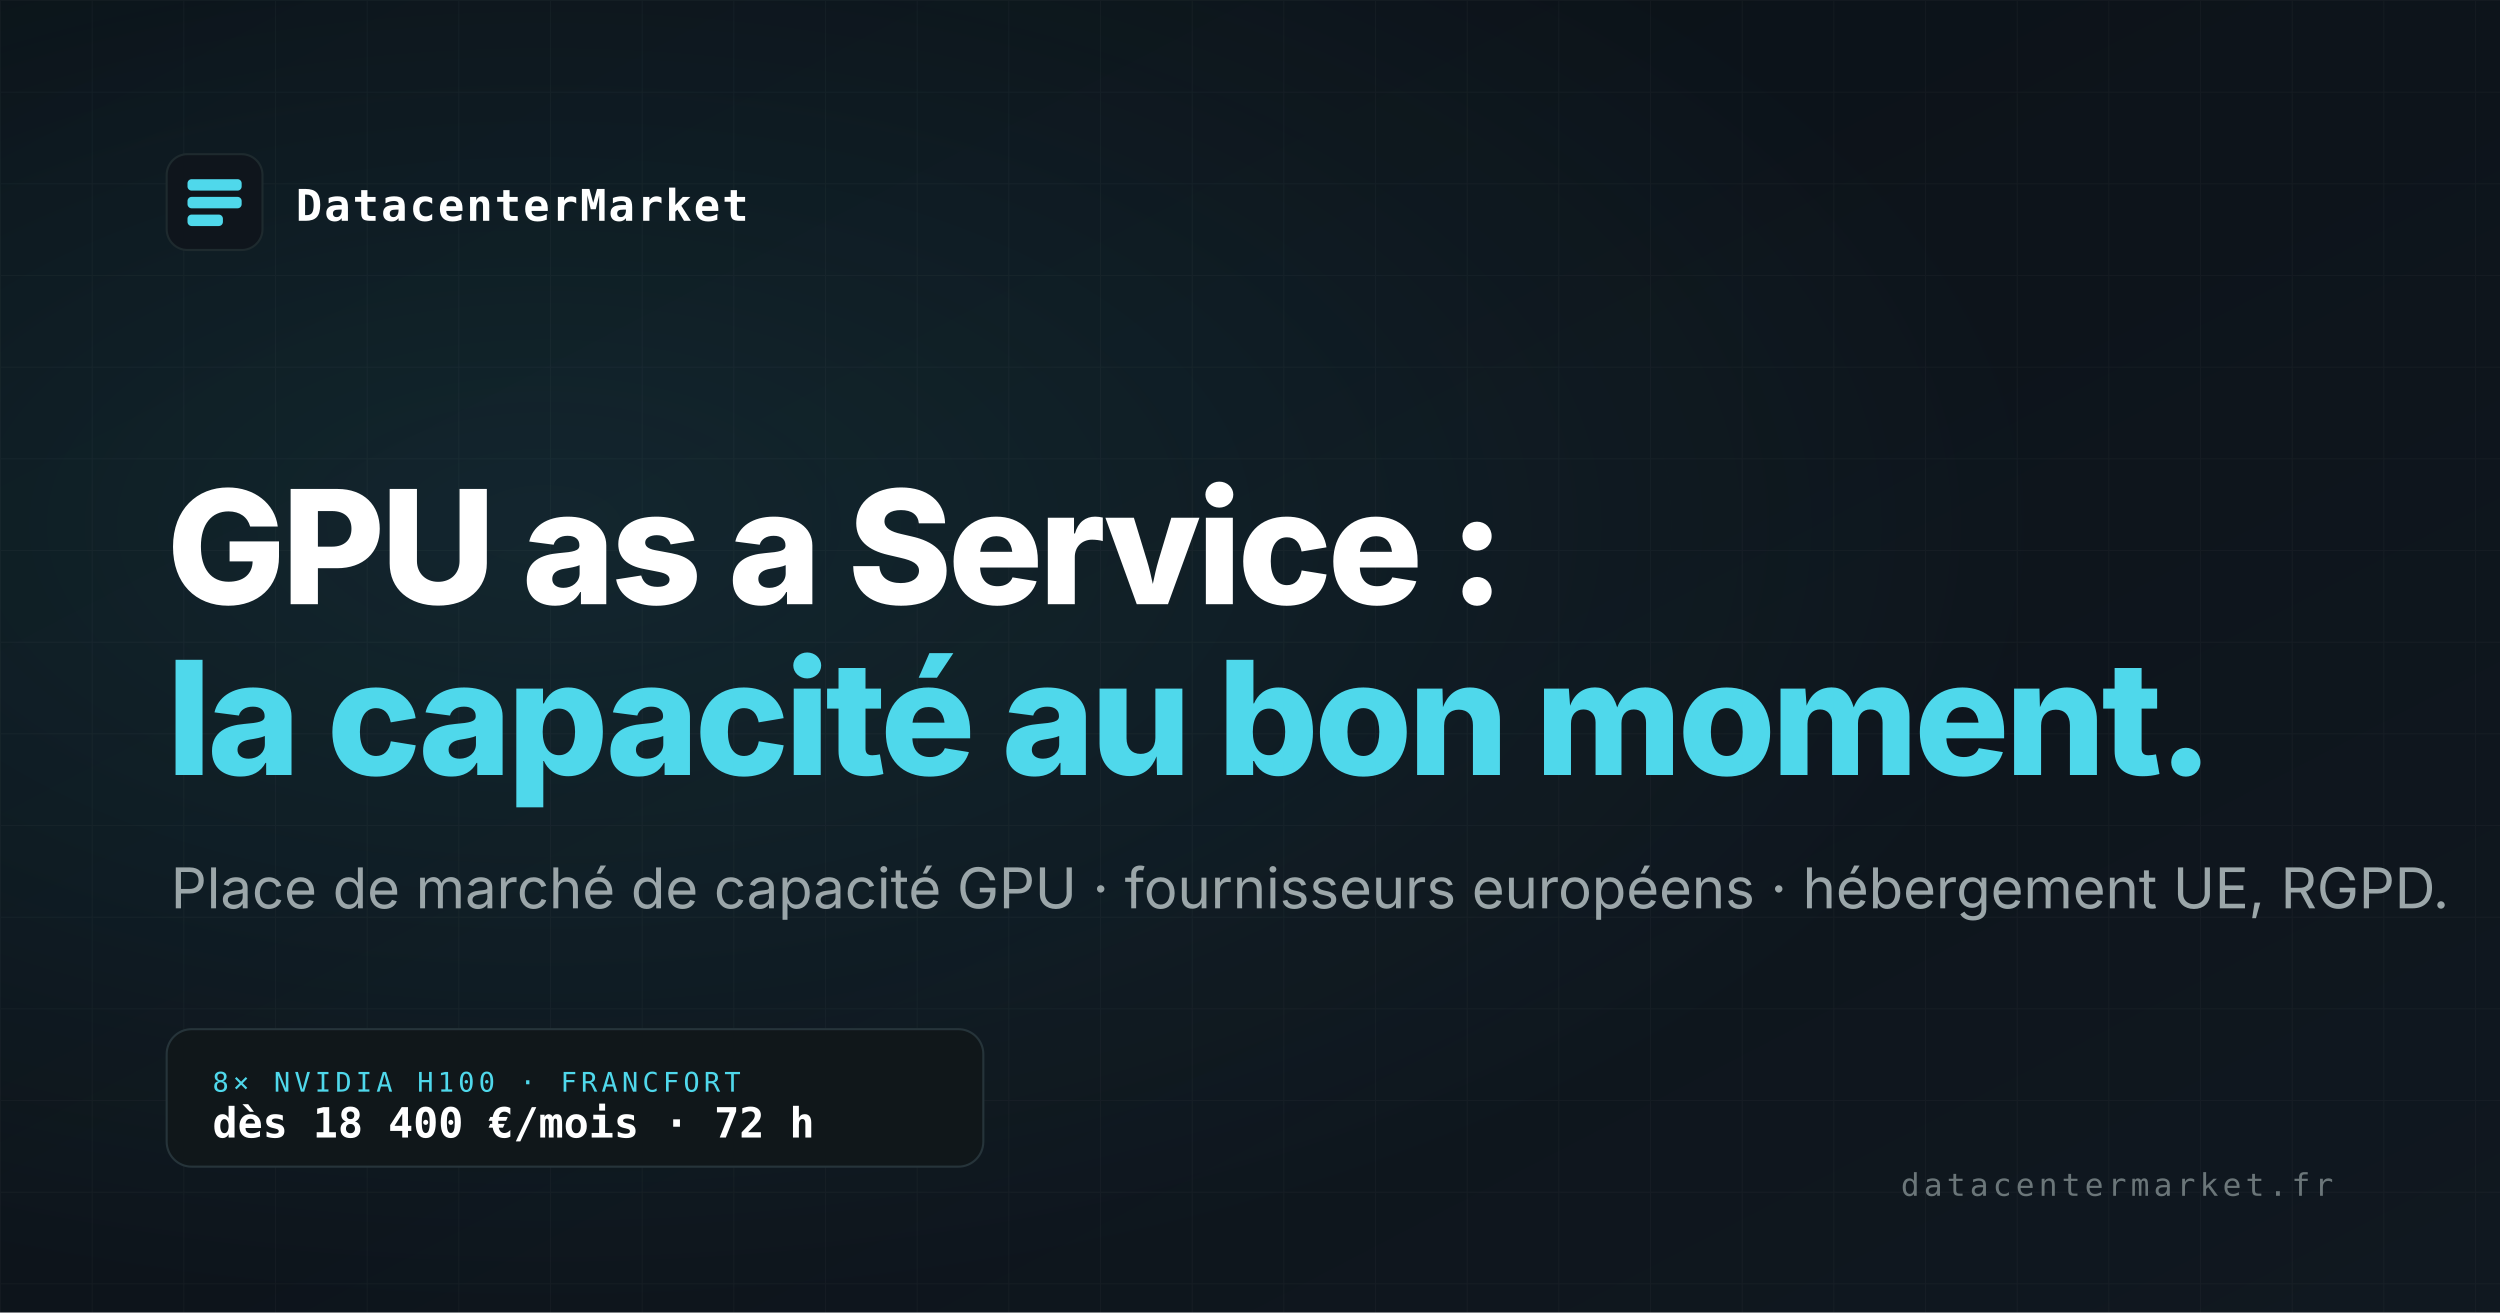
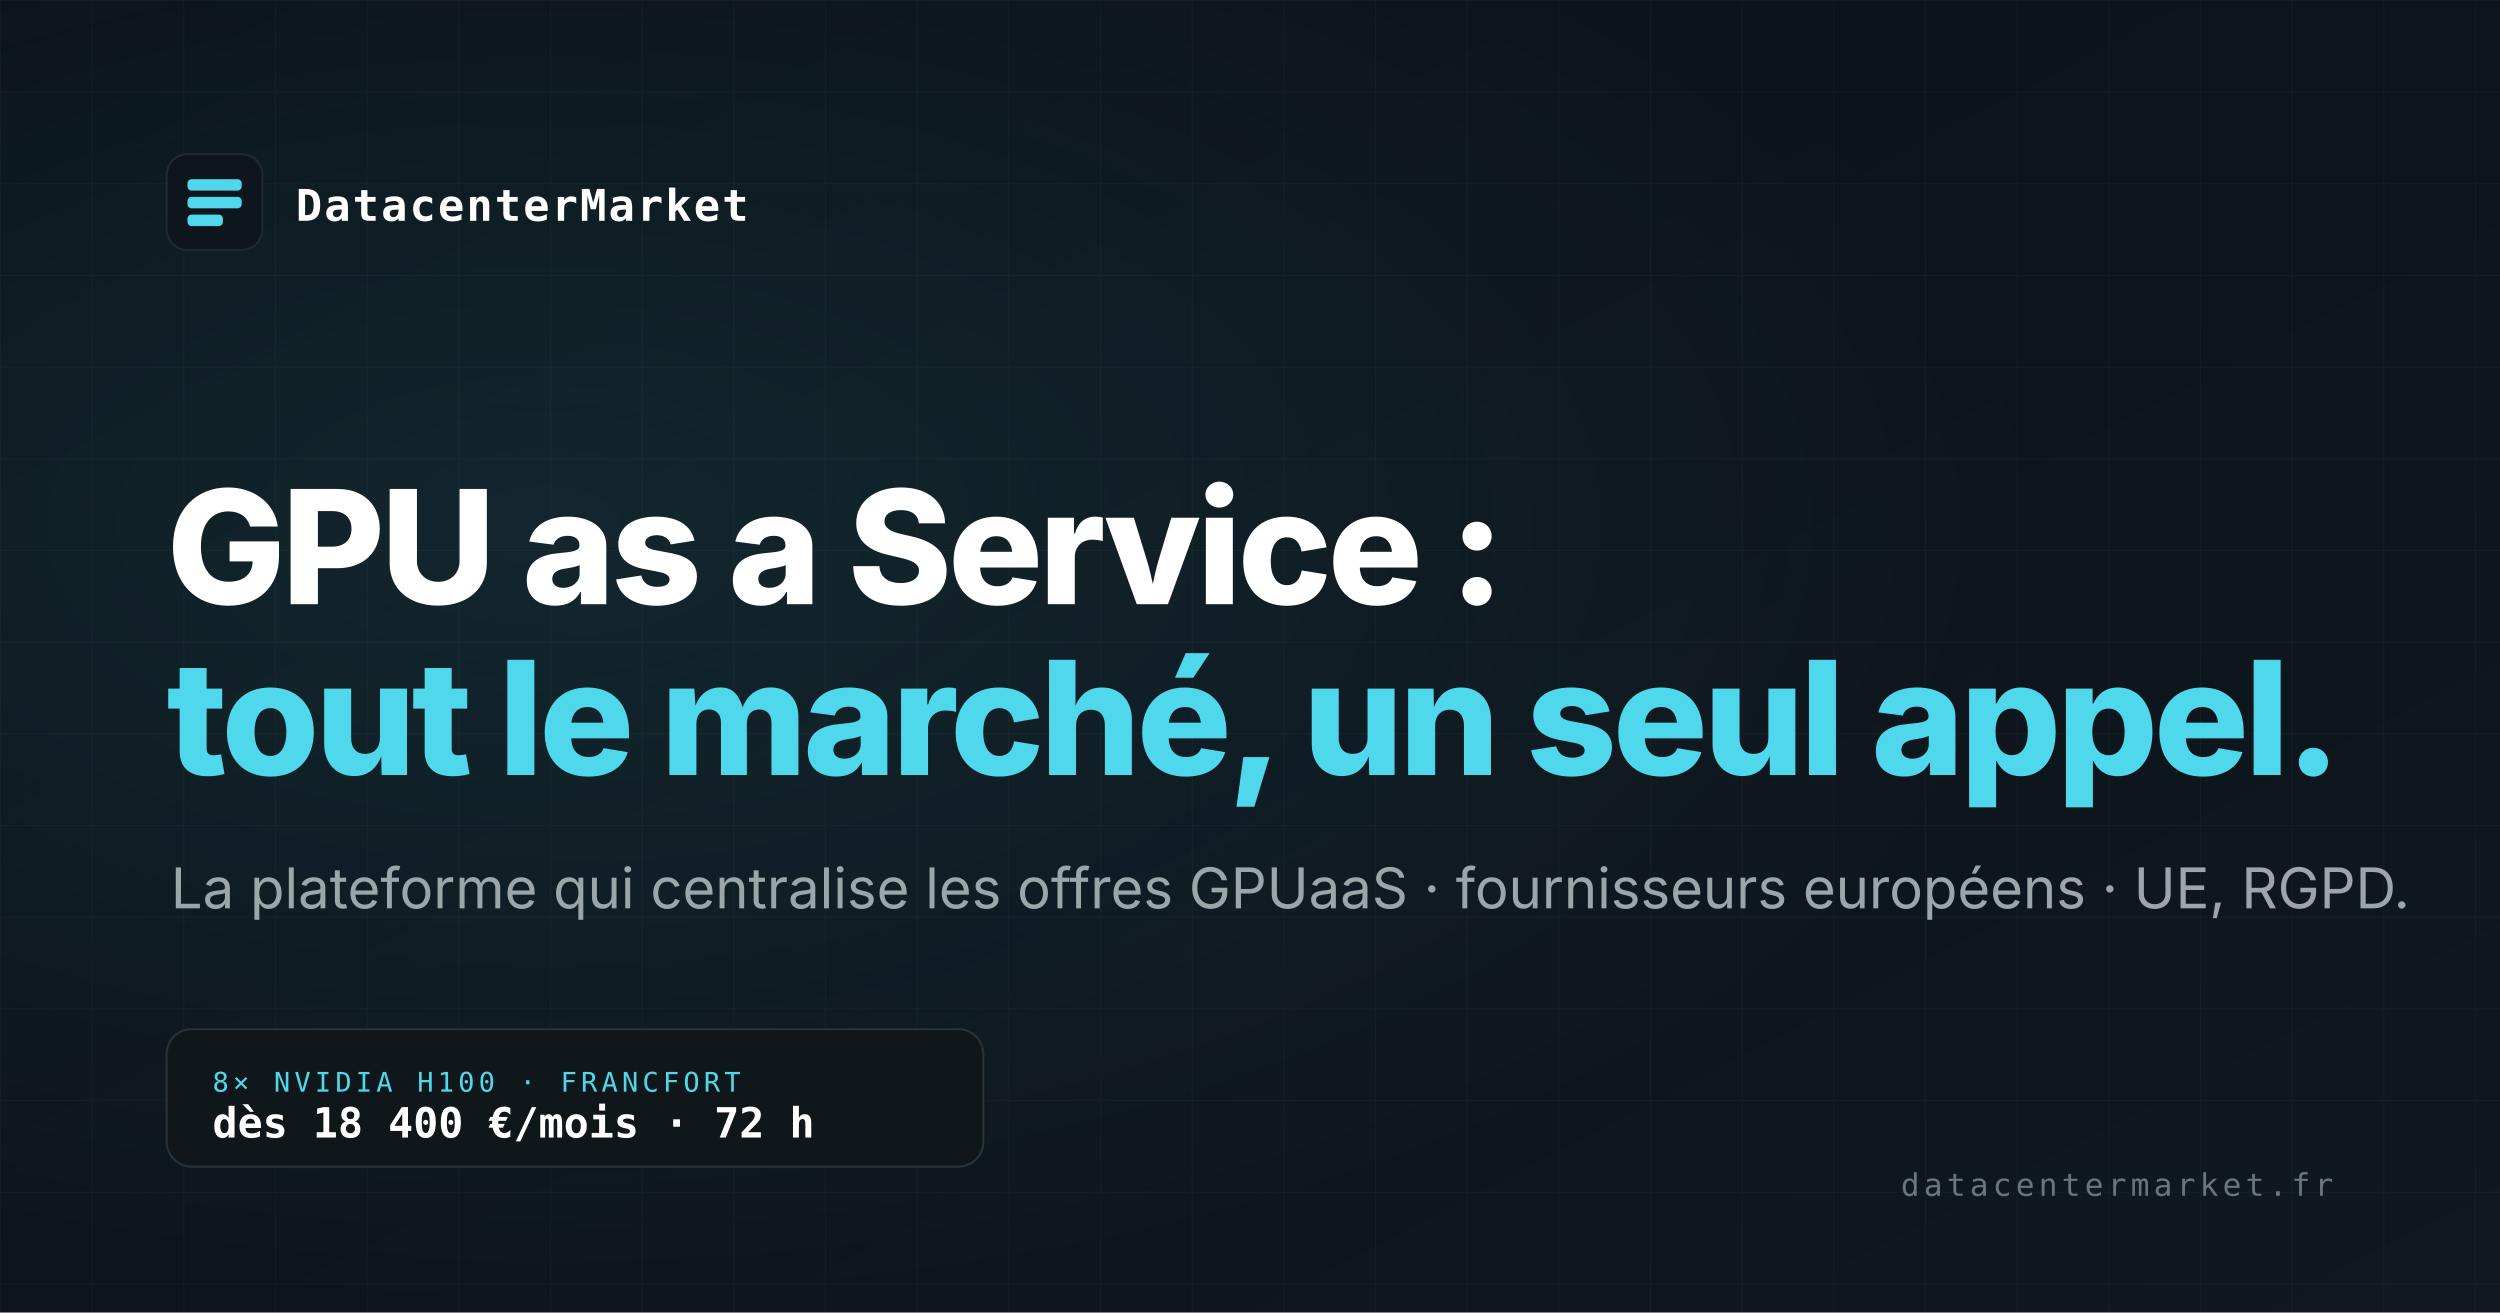
<svg xmlns="http://www.w3.org/2000/svg" viewBox="0 0 1200 630" width="1200" height="630" role="img" aria-label="DatacenterMarket — GPU as a Service">
  <defs>
    <linearGradient id="bg" x1="0" y1="0" x2="1" y2="1">
      <stop offset="0" stop-color="#0A1016" />
      <stop offset="1" stop-color="#101820" />
    </linearGradient>
    <radialGradient id="glow" cx="0.22" cy="0.4" r="0.6">
      <stop offset="0" stop-color="#4FD8EB" stop-opacity="0.10" />
      <stop offset="1" stop-color="#4FD8EB" stop-opacity="0" />
    </radialGradient>
    <pattern id="grid" width="44" height="44" patternUnits="userSpaceOnUse">
      <path d="M44 0H0V44" fill="none" stroke="#FFFFFF" stroke-opacity="0.03" stroke-width="1" />
    </pattern>
  </defs>
  <rect width="1200" height="630" fill="url(#bg)" />
  <rect width="1200" height="630" fill="url(#grid)" />
  <rect width="1200" height="630" fill="url(#glow)" />
  <g transform="translate(80,74)">
    <rect width="46" height="46" rx="10" fill="#0F151C" stroke="#1E2A2E" stroke-width="1" />
    <g fill="#4FD8EB">
      <rect x="10" y="12" width="26" height="5.5" rx="2" />
      <rect x="10" y="20.5" width="26" height="5.5" rx="2" />
      <rect x="10" y="29" width="17" height="5.5" rx="2" />
    </g>
    <text x="62" y="32" font-family="'JetBrains Mono','SFMono-Regular',monospace" font-size="21" font-weight="700" letter-spacing="1" fill="#FFFFFF">DatacenterMarket</text>
  </g>
  <text x="80" y="290" font-family="'Inter','Segoe UI',system-ui,sans-serif" font-size="76" font-weight="800" letter-spacing="-2" fill="#FFFFFF">GPU as a Service :</text>
-   <text x="80" y="372" font-family="'Inter','Segoe UI',system-ui,sans-serif" font-size="76" font-weight="800" letter-spacing="-2" fill="#4FD8EB">la capacité au bon moment.</text>
-   <text x="82" y="436" font-family="'Inter','Segoe UI',system-ui,sans-serif" font-size="27" font-weight="400" fill="#9BA6A9">Place de marché de capacité GPU · fournisseurs européens · hébergement UE, RGPD.</text>
+   <text x="80" y="372" font-family="'Inter','Segoe UI',system-ui,sans-serif" font-size="76" font-weight="800" letter-spacing="-2" fill="#4FD8EB">tout le marché, un seul appel.</text>
+   <text x="82" y="436" font-family="'Inter','Segoe UI',system-ui,sans-serif" font-size="27" font-weight="400" fill="#9BA6A9">La plateforme qui centralise les offres GPUaaS · fournisseurs européens · UE, RGPD.</text>
  <g transform="translate(80,494)">
    <rect width="392" height="66" rx="12" fill="#10171A" stroke="#26343A" stroke-width="1" />
    <text x="22" y="30" font-family="'JetBrains Mono',monospace" font-size="13" letter-spacing="2" fill="#4FD8EB">8× NVIDIA H100 · FRANCFORT</text>
    <text x="22" y="52" font-family="'JetBrains Mono',monospace" font-size="20" font-weight="700" fill="#FFFFFF">dès 18 400 €/mois · 72 h</text>
  </g>
  <text x="1120" y="574" text-anchor="end" font-family="'JetBrains Mono',monospace" font-size="15" letter-spacing="2" fill="#6B7679">datacentermarket.fr</text>
</svg>
